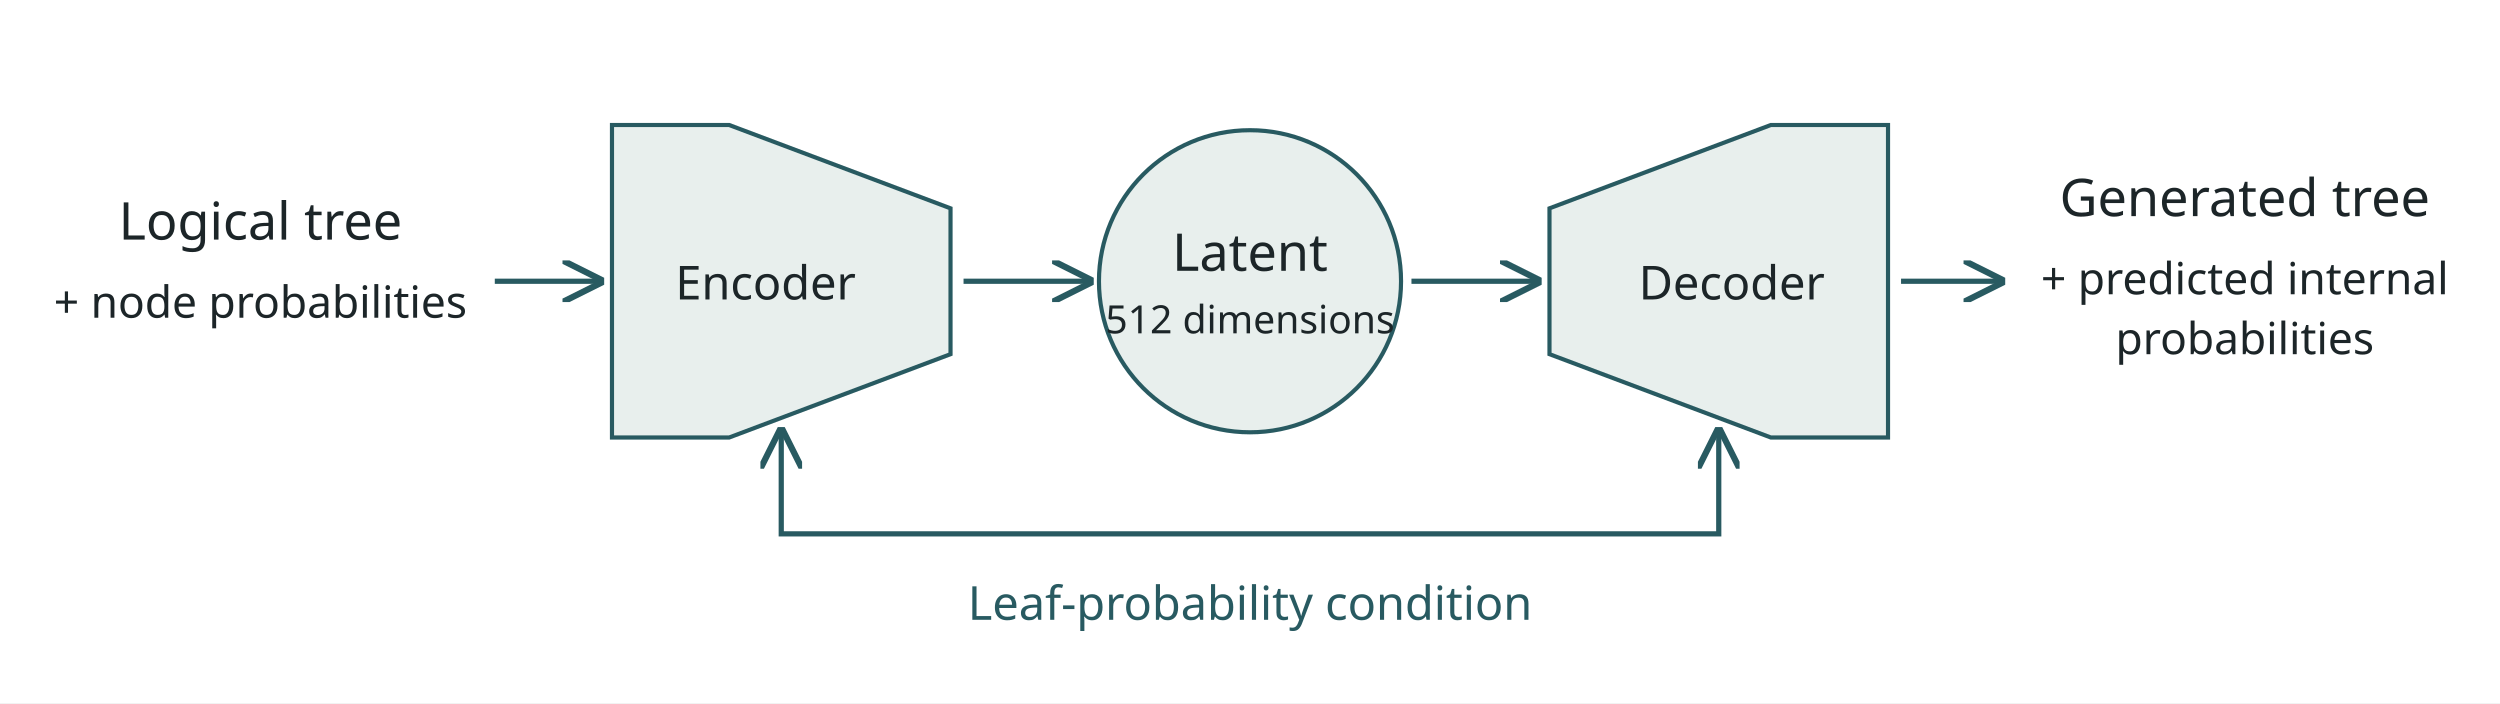
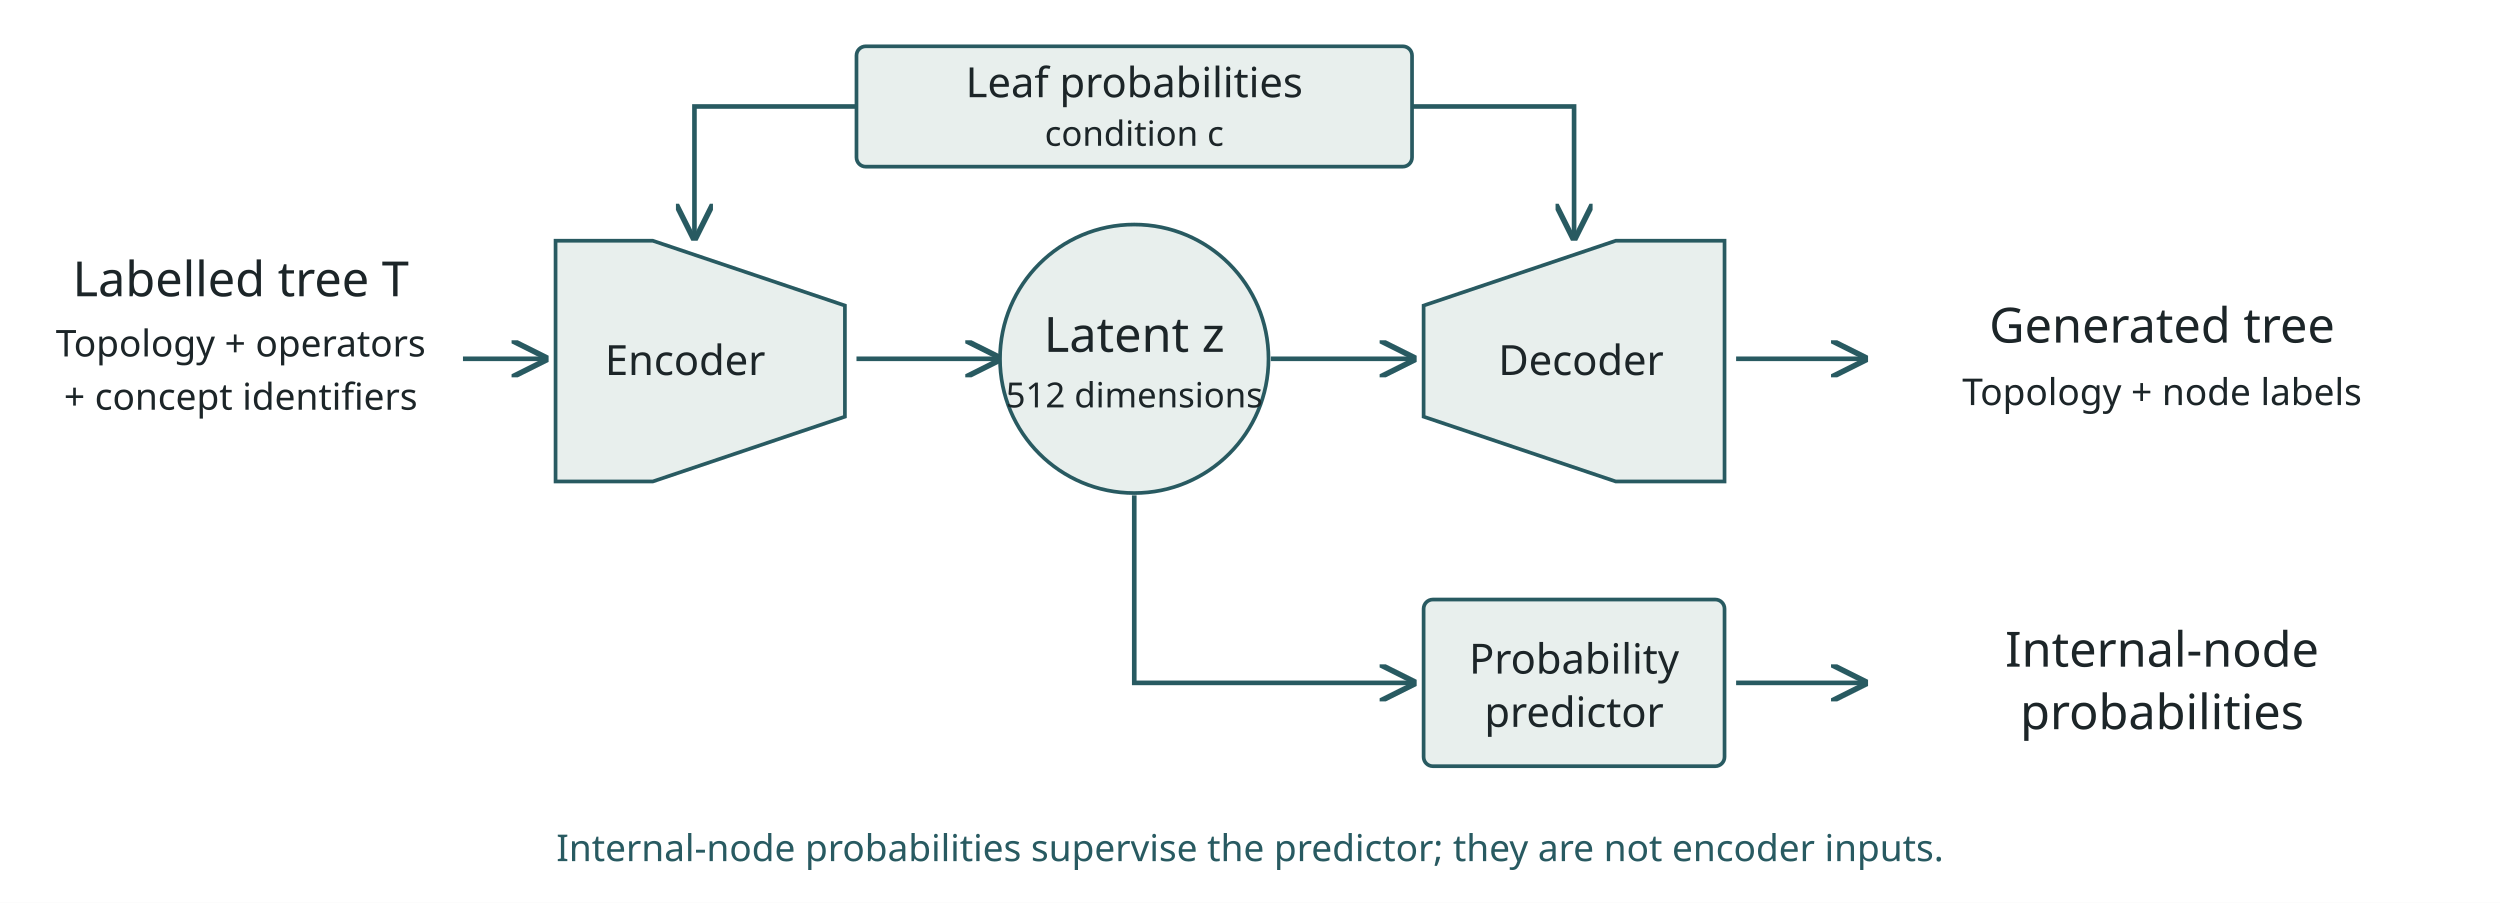
- <svg xmlns="http://www.w3.org/2000/svg" viewBox="0 0 960 270" role="img" aria-labelledby="title desc">
+ <svg xmlns="http://www.w3.org/2000/svg" viewBox="0 0 1080 390" role="img" aria-labelledby="title desc">
  <defs>
    <marker id="arrow" markerWidth="8" markerHeight="8" refX="7" refY="4" orient="auto">
      <path d="M0 0 8 4 0 8" fill="none" stroke="#285a61" stroke-width="1.2" />
    </marker>
  </defs>
-   <rect width="960" height="270" fill="#fff" />
+   <rect width="1080" height="390" fill="white" />
  <g stroke="#285a61" stroke-width="2" fill="none" marker-end="url(#arrow)">
-     <path d="M190 108H230" />
-     <path d="M370 108H418" />
-     <path d="M542 108H590" />
-     <path d="M730 108H768" />
-     <path d="M480 205H300V166" />
-     <path d="M480 205H660V166" />
+     <path d="M200 155H235" />
+     <path d="M370 155H431" />
+     <path d="M549 155H610" />
+     <path d="M750 155H805" />
+     <path d="M490 214V295H610" />
+     <path d="M750 295H805" />
+     <path d="M370 46H300V102" />
+     <path d="M610 46H680V102" />
  </g>
  <g stroke="#285a61" stroke-width="1.6" fill="#e8efed">
-     <path d="M235 48H280L365 80V136L280 168H235Z" />
-     <ellipse cx="480" cy="108" rx="58" ry="58" />
-     <path d="M595 80 680 48H725V168H680L595 136Z" />
+     <rect x="370" y="20" width="240" height="52" rx="4" />
+     <path d="M240 104H282L365 132V180L282 208H240Z" />
+     <circle cx="490" cy="155" r="58" />
+     <path d="M615 132 698 104H745V208H698L615 180Z" />
+     <rect x="615" y="259" width="130" height="72" rx="4" />
  </g>
  <g font-family="system-ui, sans-serif" text-anchor="middle" fill="#1c2528">
-     <text x="100" y="92" font-size="20">Logical tree</text>
-     <text x="100" y="122" font-size="17">+ node probabilities</text>
-     <text x="294" y="115" font-size="18">Encoder</text>
-     <text x="480" y="104" font-size="20">Latent</text>
-     <text x="480" y="128" font-size="15">512 dimensions</text>
-     <text x="665" y="115" font-size="18">Decoder</text>
-     <text x="862" y="83" font-size="20">Generated tree</text>
-     <text x="862" y="113" font-size="17">+ predicted internal</text>
-     <text x="862" y="136" font-size="17">probabilities</text>
-     <text x="480" y="238" font-size="18" fill="#285a61">Leaf-probability condition</text>
+     <text x="490" y="42" font-size="18">Leaf probabilities</text>
+     <text x="490" y="63" font-size="15">condition c</text>
+     <text x="104" y="128" font-size="21">Labelled tree T</text>
+     <text x="104" y="154" font-size="16">Topology + operators</text>
+     <text x="104" y="177" font-size="16">+ concept identifiers</text>
+     <text x="296" y="162" font-size="18">Encoder</text>
+     <text x="490" y="152" font-size="21">Latent z</text>
+     <text x="490" y="176" font-size="15">512 dimensions</text>
+     <text x="683" y="162" font-size="18">Decoder</text>
+     <text x="934" y="148" font-size="21">Generated tree</text>
+     <text x="934" y="175" font-size="16">Topology + node labels</text>
+     <text x="680" y="291" font-size="18">Probability</text>
+     <text x="680" y="314" font-size="18">predictor</text>
+     <text x="934" y="288" font-size="21">Internal-node</text>
+     <text x="934" y="315" font-size="21">probabilities</text>
+     <text x="540" y="372" font-size="16" fill="#285a61">Internal-node probabilities supervise the predictor; they are not encoder inputs.</text>
  </g>
</svg>
